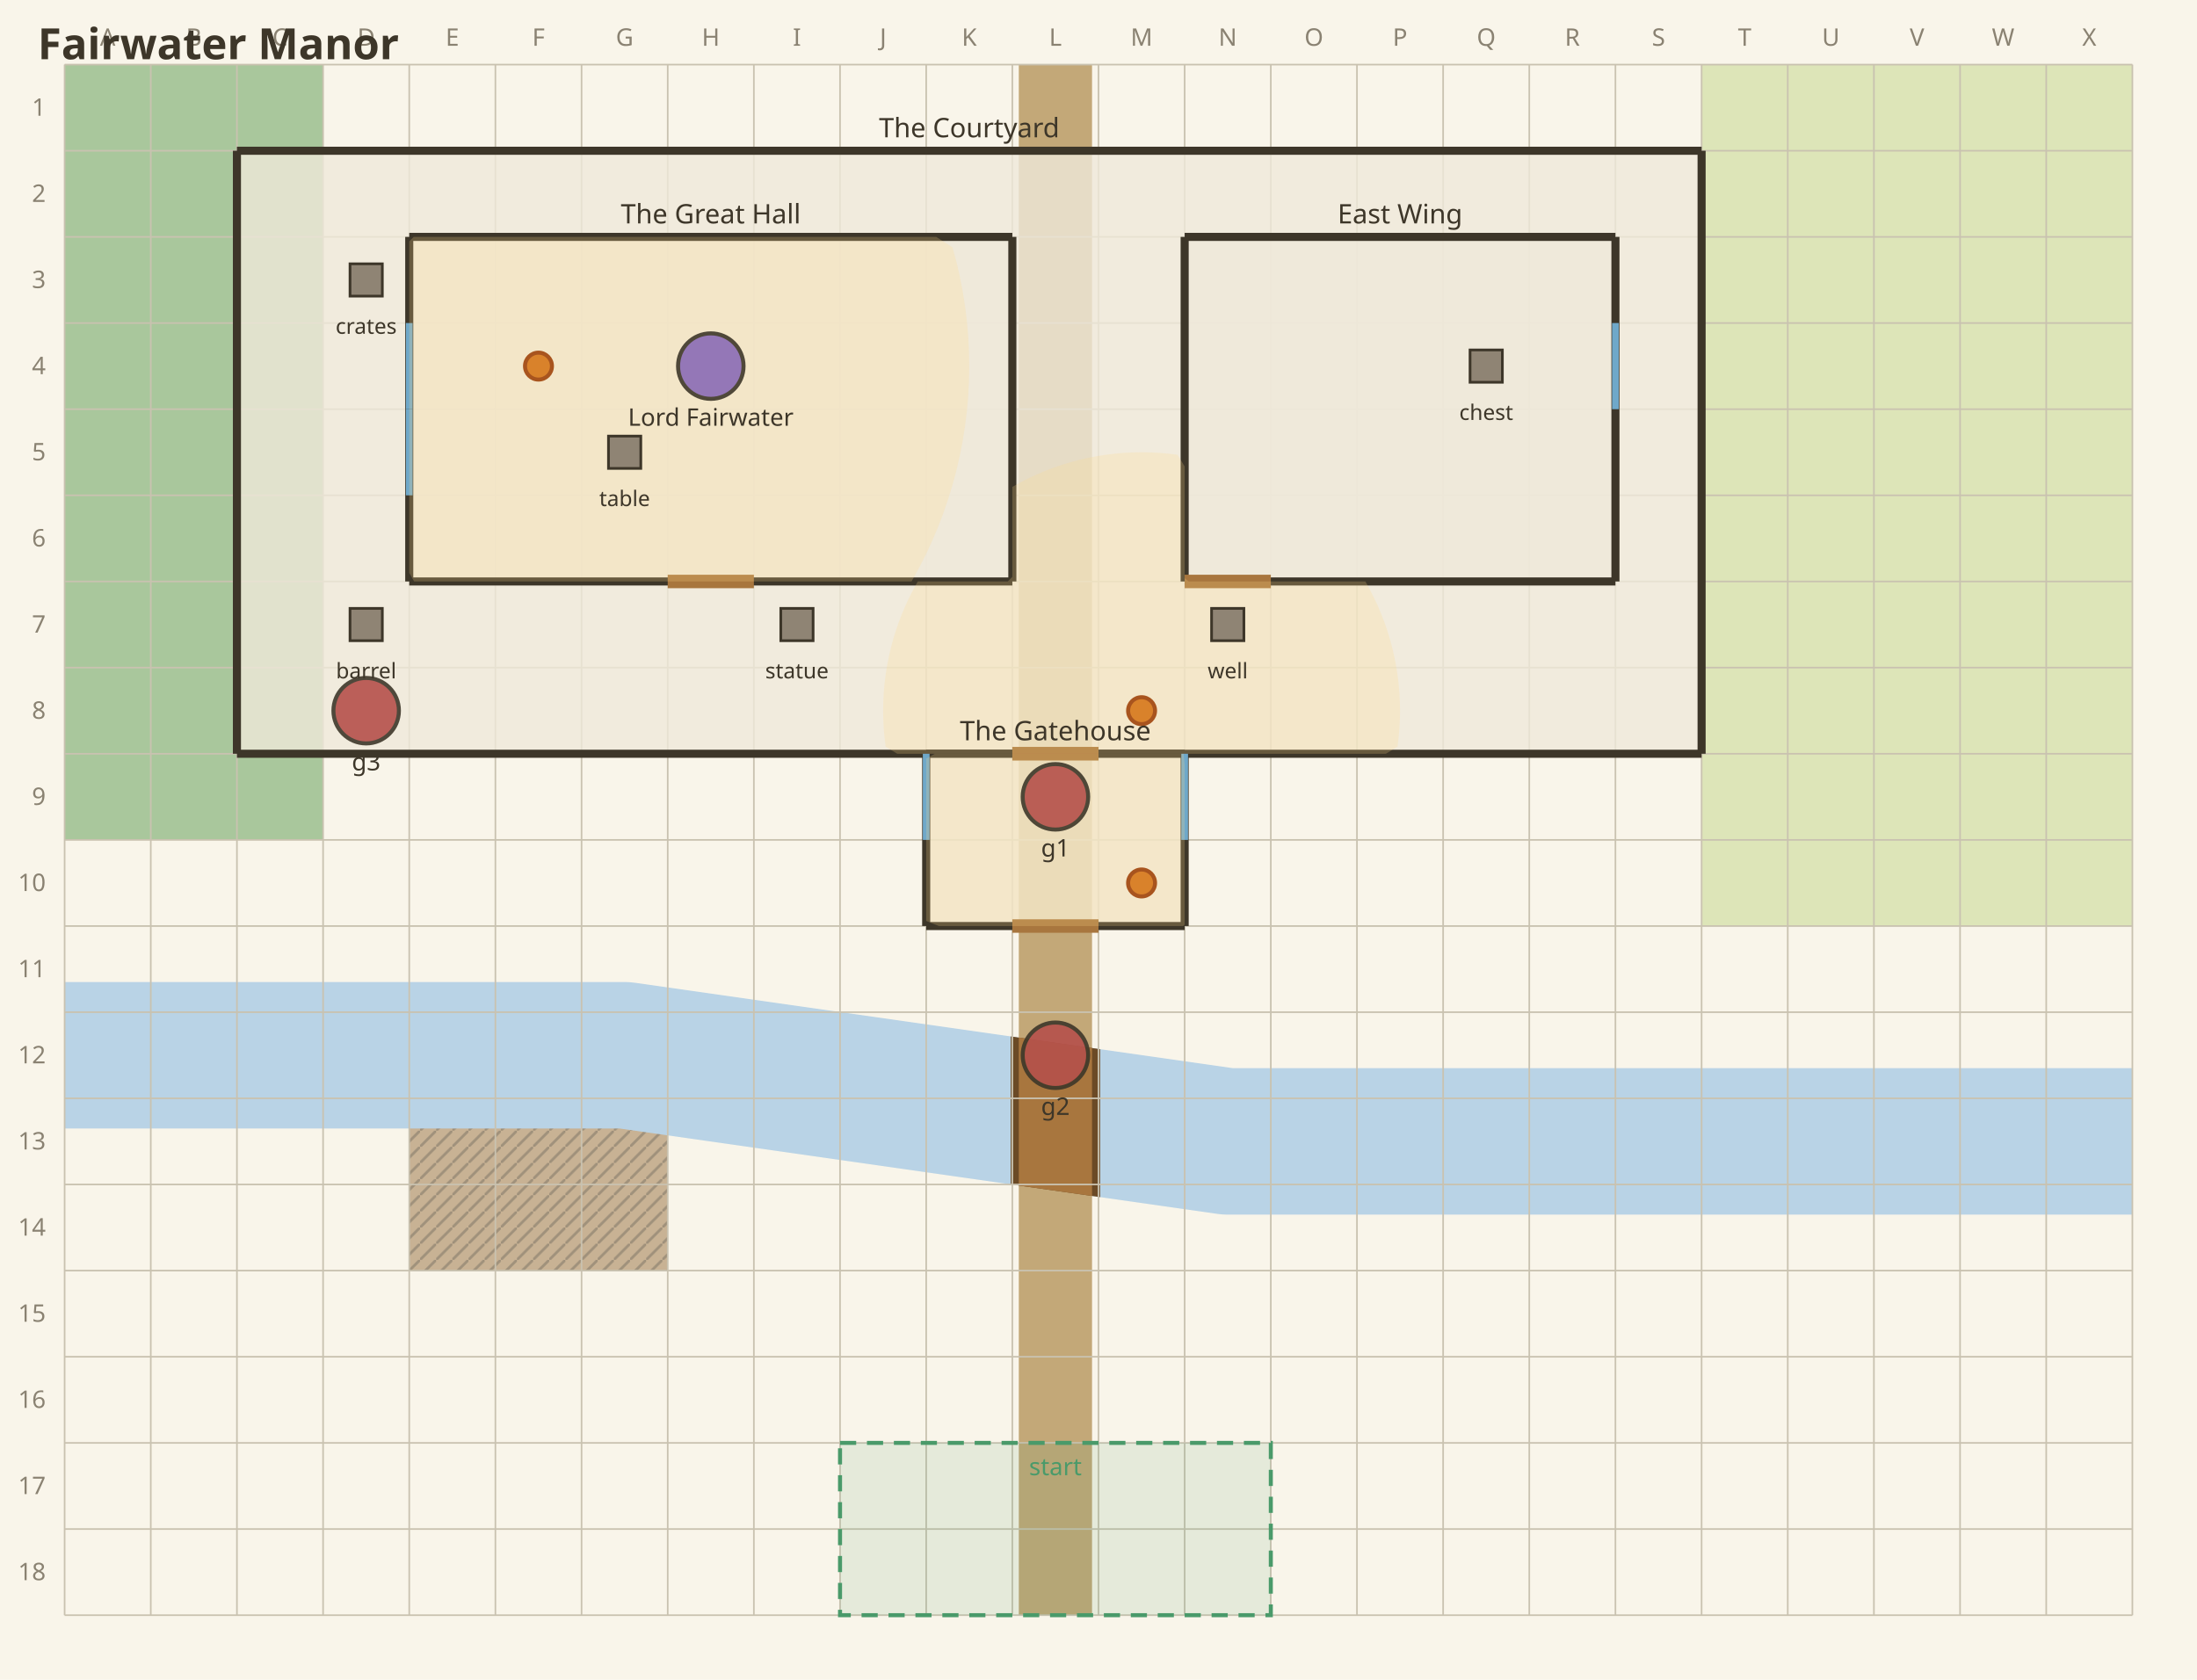
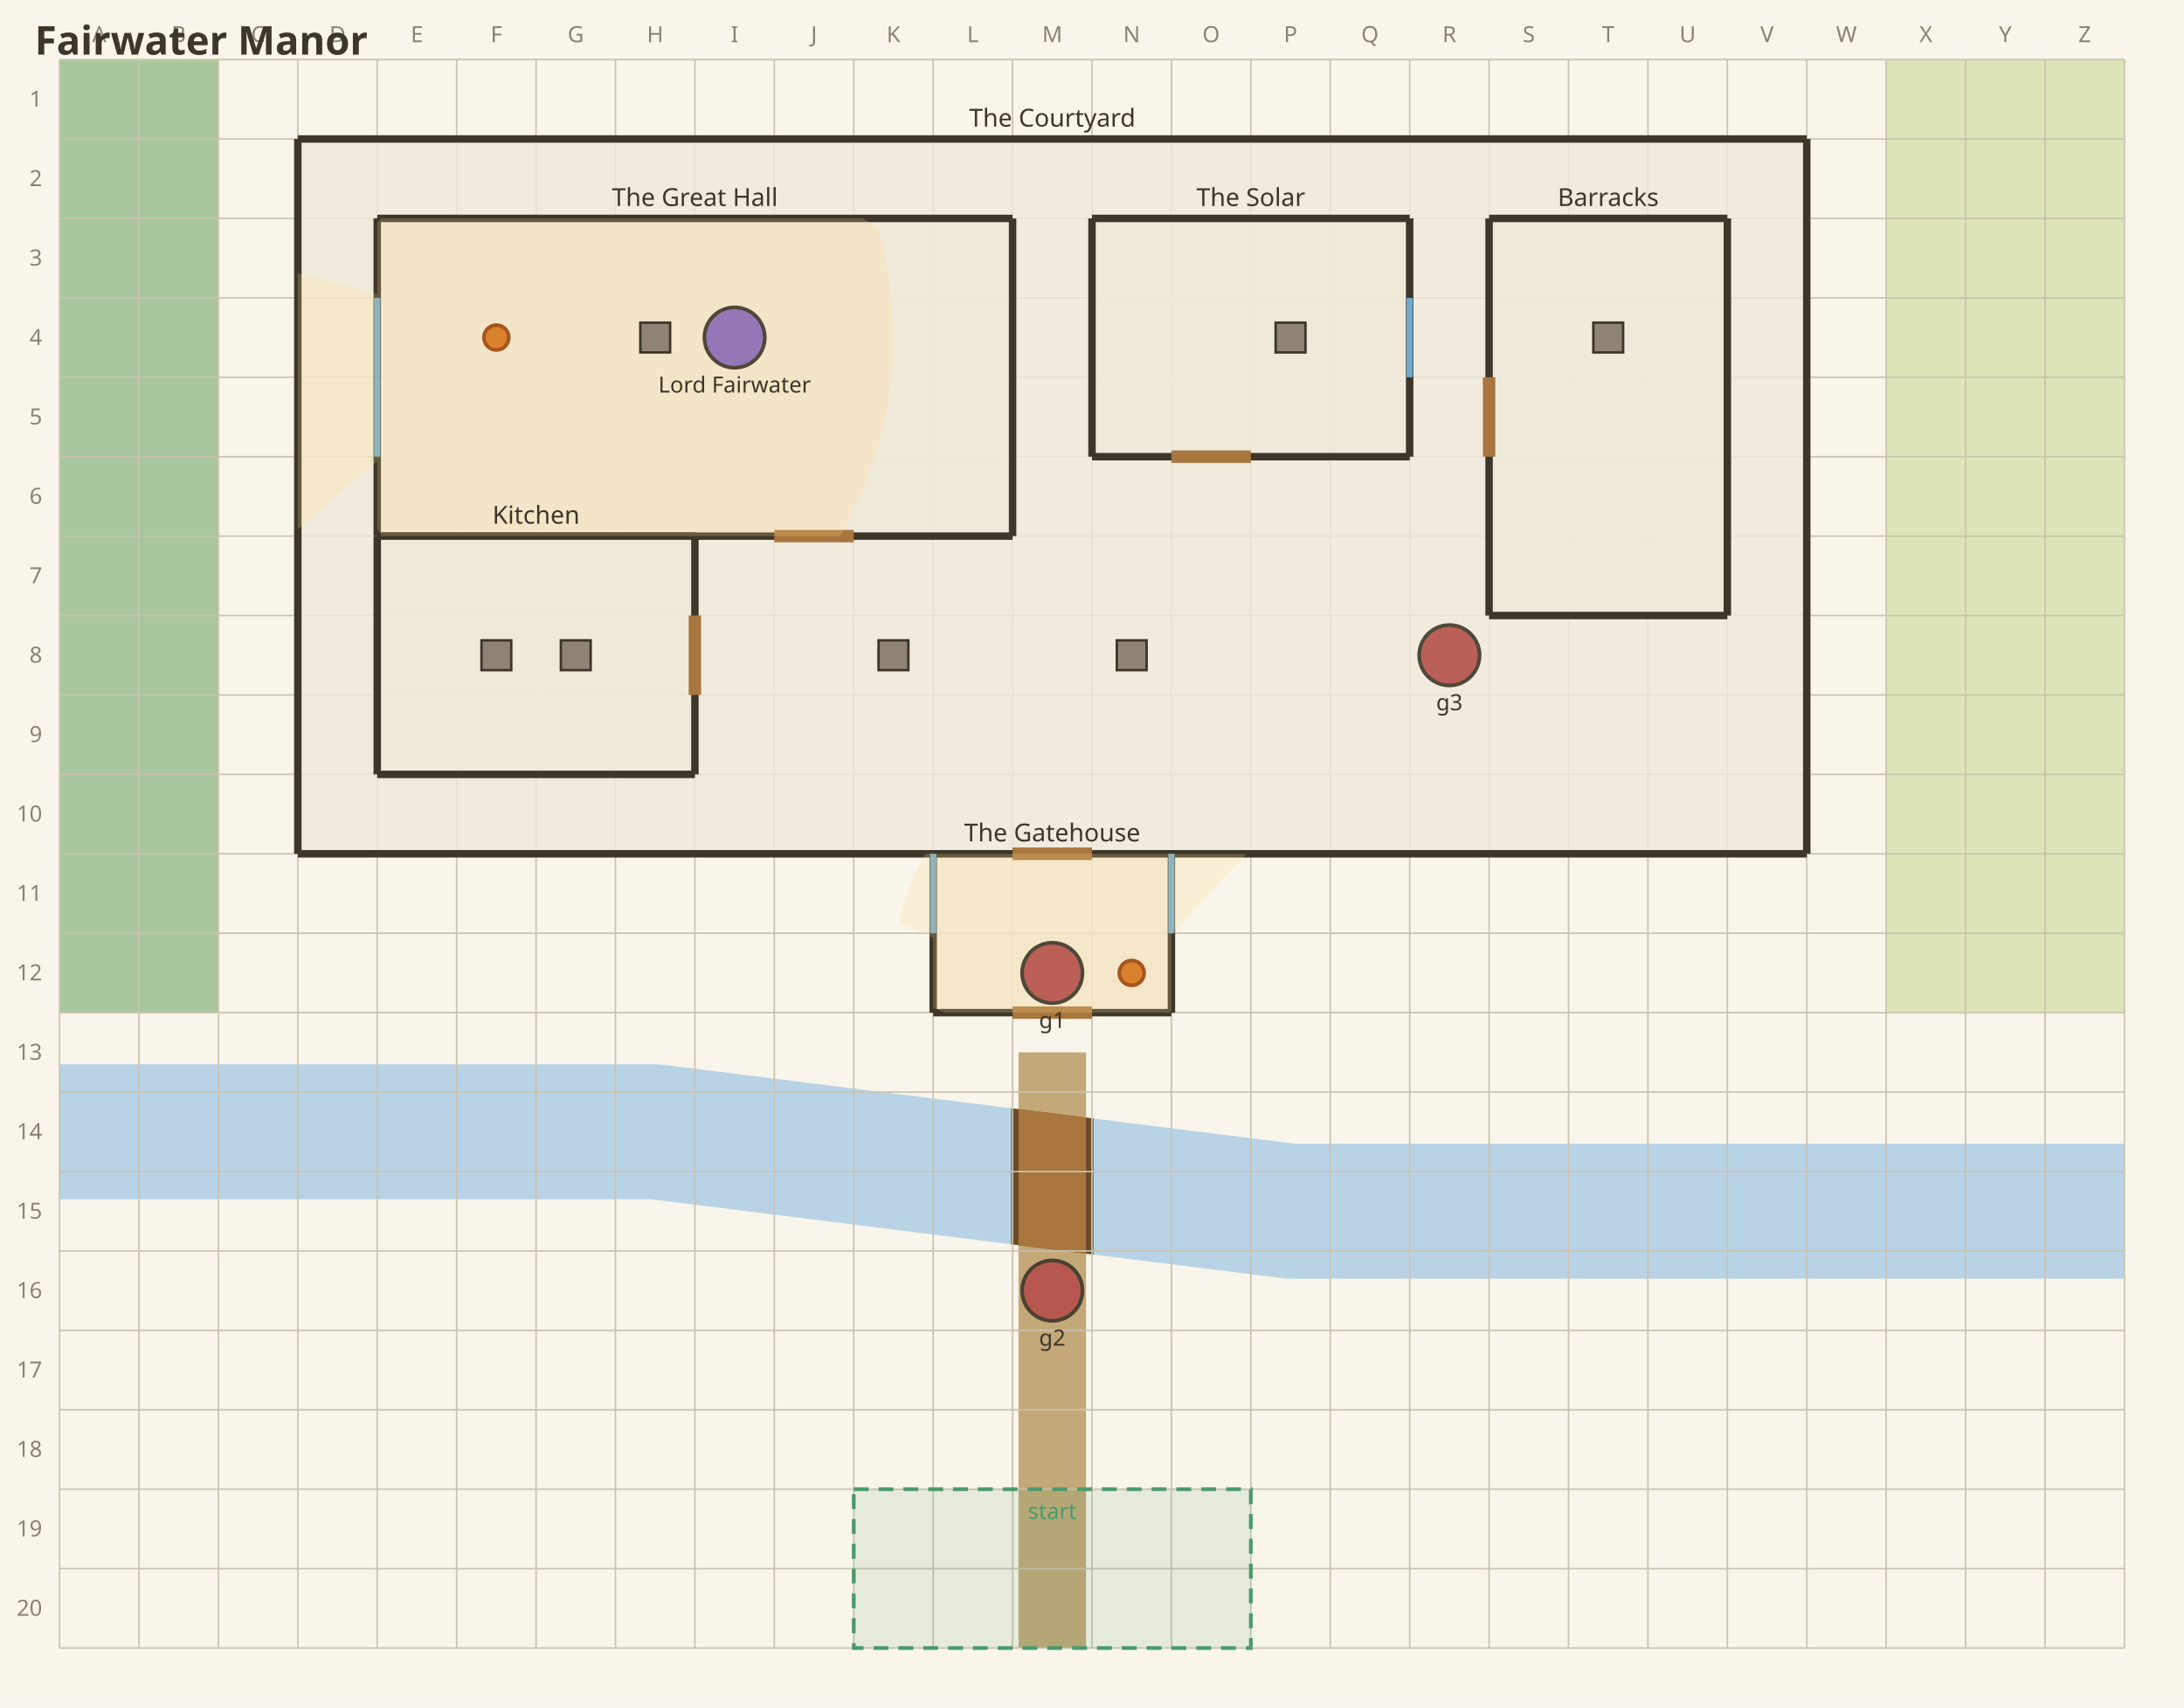
- <svg xmlns="http://www.w3.org/2000/svg" viewBox="0 0 816 624" width="816" height="624" font-family="sans-serif">
-   <rect x="0" y="0" width="816" height="624" fill="#f9f5ea" />
+ <svg xmlns="http://www.w3.org/2000/svg" viewBox="0 0 880 688" width="880" height="688" font-family="sans-serif">
+   <rect x="0" y="0" width="880" height="688" fill="#f9f5ea" />
  <defs>
    <pattern id="hatch" width="6" height="6" patternUnits="userSpaceOnUse">
      <path d="M0,6 L6,0" stroke="#7a7264" stroke-width="1" opacity="0.5" />
    </pattern>
  </defs>
  <g>
-     <rect x="152" y="408" width="96" height="64" fill="#c8b294" />
-     <rect x="152" y="408" width="96" height="64" fill="url(#hatch)" />
-   </g>
-   <g>
-     <rect x="24" y="24" width="96" height="288" fill="#a9c79c" />
-   </g>
-   <g>
-     <rect x="632" y="24" width="160" height="320" fill="#dde5b8" />
+     <rect x="24" y="24" width="64" height="384" fill="#a9c79c" />
+   </g>
+   <g>
+     <rect x="760" y="24" width="96" height="384" fill="#dde5b8" />
  </g>
  <g id="cd-fairwater-manor-fairwater">
-     <polyline points="24,392 232,392 456,424 792,424" fill="none" stroke="#b9d3e6" stroke-width="54.4" stroke-linecap="butt" stroke-linejoin="round" />
+     <polyline points="24,456 264,456 520,488 856,488" fill="none" stroke="#b9d3e6" stroke-width="54.4" stroke-linecap="butt" stroke-linejoin="round" />
  </g>
  <g id="cd-fairwater-manor-kingsroad">
-     <polyline points="392,600 392,360 392,24" fill="none" stroke="#c3a878" stroke-width="27.2" stroke-linecap="butt" stroke-linejoin="round" />
-   </g>
-   <g>
-     <clipPath id="xing-13">
-       <polygon points="24,419.2 232,419.2 232,364.8 24,364.8" />
-       <polygon points="228.15,418.93 452.15,450.93 459.85,397.07 235.85,365.07" />
-       <polygon points="456,451.2 792,451.2 792,396.8 456,396.8" />
+     <polyline points="424,664 424,424" fill="none" stroke="#c3a878" stroke-width="27.2" stroke-linecap="butt" stroke-linejoin="round" />
+   </g>
+   <g>
+     <clipPath id="xing-12">
+       <polygon points="24,483.2 264,483.2 264,428.8 24,428.8" />
+       <polygon points="260.63,482.99 516.63,514.99 523.37,461.01 267.37,429.01" />
+       <polygon points="520,515.2 856,515.2 856,460.8 520,460.8" />
    </clipPath>
-     <polyline points="392,600 392,360 392,24" fill="none" stroke="#6b4a26" stroke-width="33.2" stroke-linecap="butt" stroke-linejoin="round" clip-path="url(#xing-13)" />
-     <polyline points="392,600 392,360 392,24" fill="none" stroke="#a8763e" stroke-width="27.2" stroke-linecap="butt" stroke-linejoin="round" clip-path="url(#xing-13)" />
-   </g>
-   <line x1="24" y1="24" x2="24" y2="600" stroke="#c9c2b0" stroke-width="0.6" />
-   <line x1="56" y1="24" x2="56" y2="600" stroke="#c9c2b0" stroke-width="0.6" />
-   <line x1="88" y1="24" x2="88" y2="600" stroke="#c9c2b0" stroke-width="0.6" />
-   <line x1="120" y1="24" x2="120" y2="600" stroke="#c9c2b0" stroke-width="0.6" />
-   <line x1="152" y1="24" x2="152" y2="600" stroke="#c9c2b0" stroke-width="0.6" />
-   <line x1="184" y1="24" x2="184" y2="600" stroke="#c9c2b0" stroke-width="0.6" />
-   <line x1="216" y1="24" x2="216" y2="600" stroke="#c9c2b0" stroke-width="0.6" />
-   <line x1="248" y1="24" x2="248" y2="600" stroke="#c9c2b0" stroke-width="0.6" />
-   <line x1="280" y1="24" x2="280" y2="600" stroke="#c9c2b0" stroke-width="0.6" />
-   <line x1="312" y1="24" x2="312" y2="600" stroke="#c9c2b0" stroke-width="0.6" />
-   <line x1="344" y1="24" x2="344" y2="600" stroke="#c9c2b0" stroke-width="0.6" />
-   <line x1="376" y1="24" x2="376" y2="600" stroke="#c9c2b0" stroke-width="0.6" />
-   <line x1="408" y1="24" x2="408" y2="600" stroke="#c9c2b0" stroke-width="0.6" />
-   <line x1="440" y1="24" x2="440" y2="600" stroke="#c9c2b0" stroke-width="0.6" />
-   <line x1="472" y1="24" x2="472" y2="600" stroke="#c9c2b0" stroke-width="0.6" />
-   <line x1="504" y1="24" x2="504" y2="600" stroke="#c9c2b0" stroke-width="0.6" />
-   <line x1="536" y1="24" x2="536" y2="600" stroke="#c9c2b0" stroke-width="0.6" />
-   <line x1="568" y1="24" x2="568" y2="600" stroke="#c9c2b0" stroke-width="0.6" />
-   <line x1="600" y1="24" x2="600" y2="600" stroke="#c9c2b0" stroke-width="0.6" />
-   <line x1="632" y1="24" x2="632" y2="600" stroke="#c9c2b0" stroke-width="0.6" />
-   <line x1="664" y1="24" x2="664" y2="600" stroke="#c9c2b0" stroke-width="0.6" />
-   <line x1="696" y1="24" x2="696" y2="600" stroke="#c9c2b0" stroke-width="0.6" />
-   <line x1="728" y1="24" x2="728" y2="600" stroke="#c9c2b0" stroke-width="0.6" />
-   <line x1="760" y1="24" x2="760" y2="600" stroke="#c9c2b0" stroke-width="0.6" />
-   <line x1="792" y1="24" x2="792" y2="600" stroke="#c9c2b0" stroke-width="0.6" />
-   <line x1="24" y1="24" x2="792" y2="24" stroke="#c9c2b0" stroke-width="0.6" />
-   <line x1="24" y1="56" x2="792" y2="56" stroke="#c9c2b0" stroke-width="0.6" />
-   <line x1="24" y1="88" x2="792" y2="88" stroke="#c9c2b0" stroke-width="0.6" />
-   <line x1="24" y1="120" x2="792" y2="120" stroke="#c9c2b0" stroke-width="0.6" />
-   <line x1="24" y1="152" x2="792" y2="152" stroke="#c9c2b0" stroke-width="0.6" />
-   <line x1="24" y1="184" x2="792" y2="184" stroke="#c9c2b0" stroke-width="0.6" />
-   <line x1="24" y1="216" x2="792" y2="216" stroke="#c9c2b0" stroke-width="0.6" />
-   <line x1="24" y1="248" x2="792" y2="248" stroke="#c9c2b0" stroke-width="0.6" />
-   <line x1="24" y1="280" x2="792" y2="280" stroke="#c9c2b0" stroke-width="0.6" />
-   <line x1="24" y1="312" x2="792" y2="312" stroke="#c9c2b0" stroke-width="0.6" />
-   <line x1="24" y1="344" x2="792" y2="344" stroke="#c9c2b0" stroke-width="0.6" />
-   <line x1="24" y1="376" x2="792" y2="376" stroke="#c9c2b0" stroke-width="0.6" />
-   <line x1="24" y1="408" x2="792" y2="408" stroke="#c9c2b0" stroke-width="0.6" />
-   <line x1="24" y1="440" x2="792" y2="440" stroke="#c9c2b0" stroke-width="0.6" />
-   <line x1="24" y1="472" x2="792" y2="472" stroke="#c9c2b0" stroke-width="0.6" />
-   <line x1="24" y1="504" x2="792" y2="504" stroke="#c9c2b0" stroke-width="0.6" />
-   <line x1="24" y1="536" x2="792" y2="536" stroke="#c9c2b0" stroke-width="0.6" />
-   <line x1="24" y1="568" x2="792" y2="568" stroke="#c9c2b0" stroke-width="0.6" />
-   <line x1="24" y1="600" x2="792" y2="600" stroke="#c9c2b0" stroke-width="0.6" />
+     <polyline points="424,664 424,424" fill="none" stroke="#6b4a26" stroke-width="33.2" stroke-linecap="butt" stroke-linejoin="round" clip-path="url(#xing-12)" />
+     <polyline points="424,664 424,424" fill="none" stroke="#a8763e" stroke-width="27.2" stroke-linecap="butt" stroke-linejoin="round" clip-path="url(#xing-12)" />
+   </g>
+   <line x1="24" y1="24" x2="24" y2="664" stroke="#c9c2b0" stroke-width="0.6" />
+   <line x1="56" y1="24" x2="56" y2="664" stroke="#c9c2b0" stroke-width="0.6" />
+   <line x1="88" y1="24" x2="88" y2="664" stroke="#c9c2b0" stroke-width="0.6" />
+   <line x1="120" y1="24" x2="120" y2="664" stroke="#c9c2b0" stroke-width="0.6" />
+   <line x1="152" y1="24" x2="152" y2="664" stroke="#c9c2b0" stroke-width="0.6" />
+   <line x1="184" y1="24" x2="184" y2="664" stroke="#c9c2b0" stroke-width="0.6" />
+   <line x1="216" y1="24" x2="216" y2="664" stroke="#c9c2b0" stroke-width="0.6" />
+   <line x1="248" y1="24" x2="248" y2="664" stroke="#c9c2b0" stroke-width="0.6" />
+   <line x1="280" y1="24" x2="280" y2="664" stroke="#c9c2b0" stroke-width="0.6" />
+   <line x1="312" y1="24" x2="312" y2="664" stroke="#c9c2b0" stroke-width="0.6" />
+   <line x1="344" y1="24" x2="344" y2="664" stroke="#c9c2b0" stroke-width="0.6" />
+   <line x1="376" y1="24" x2="376" y2="664" stroke="#c9c2b0" stroke-width="0.6" />
+   <line x1="408" y1="24" x2="408" y2="664" stroke="#c9c2b0" stroke-width="0.6" />
+   <line x1="440" y1="24" x2="440" y2="664" stroke="#c9c2b0" stroke-width="0.6" />
+   <line x1="472" y1="24" x2="472" y2="664" stroke="#c9c2b0" stroke-width="0.6" />
+   <line x1="504" y1="24" x2="504" y2="664" stroke="#c9c2b0" stroke-width="0.6" />
+   <line x1="536" y1="24" x2="536" y2="664" stroke="#c9c2b0" stroke-width="0.6" />
+   <line x1="568" y1="24" x2="568" y2="664" stroke="#c9c2b0" stroke-width="0.6" />
+   <line x1="600" y1="24" x2="600" y2="664" stroke="#c9c2b0" stroke-width="0.6" />
+   <line x1="632" y1="24" x2="632" y2="664" stroke="#c9c2b0" stroke-width="0.6" />
+   <line x1="664" y1="24" x2="664" y2="664" stroke="#c9c2b0" stroke-width="0.6" />
+   <line x1="696" y1="24" x2="696" y2="664" stroke="#c9c2b0" stroke-width="0.6" />
+   <line x1="728" y1="24" x2="728" y2="664" stroke="#c9c2b0" stroke-width="0.6" />
+   <line x1="760" y1="24" x2="760" y2="664" stroke="#c9c2b0" stroke-width="0.6" />
+   <line x1="792" y1="24" x2="792" y2="664" stroke="#c9c2b0" stroke-width="0.6" />
+   <line x1="824" y1="24" x2="824" y2="664" stroke="#c9c2b0" stroke-width="0.6" />
+   <line x1="856" y1="24" x2="856" y2="664" stroke="#c9c2b0" stroke-width="0.6" />
+   <line x1="24" y1="24" x2="856" y2="24" stroke="#c9c2b0" stroke-width="0.6" />
+   <line x1="24" y1="56" x2="856" y2="56" stroke="#c9c2b0" stroke-width="0.6" />
+   <line x1="24" y1="88" x2="856" y2="88" stroke="#c9c2b0" stroke-width="0.6" />
+   <line x1="24" y1="120" x2="856" y2="120" stroke="#c9c2b0" stroke-width="0.6" />
+   <line x1="24" y1="152" x2="856" y2="152" stroke="#c9c2b0" stroke-width="0.6" />
+   <line x1="24" y1="184" x2="856" y2="184" stroke="#c9c2b0" stroke-width="0.6" />
+   <line x1="24" y1="216" x2="856" y2="216" stroke="#c9c2b0" stroke-width="0.6" />
+   <line x1="24" y1="248" x2="856" y2="248" stroke="#c9c2b0" stroke-width="0.6" />
+   <line x1="24" y1="280" x2="856" y2="280" stroke="#c9c2b0" stroke-width="0.6" />
+   <line x1="24" y1="312" x2="856" y2="312" stroke="#c9c2b0" stroke-width="0.6" />
+   <line x1="24" y1="344" x2="856" y2="344" stroke="#c9c2b0" stroke-width="0.6" />
+   <line x1="24" y1="376" x2="856" y2="376" stroke="#c9c2b0" stroke-width="0.6" />
+   <line x1="24" y1="408" x2="856" y2="408" stroke="#c9c2b0" stroke-width="0.6" />
+   <line x1="24" y1="440" x2="856" y2="440" stroke="#c9c2b0" stroke-width="0.6" />
+   <line x1="24" y1="472" x2="856" y2="472" stroke="#c9c2b0" stroke-width="0.6" />
+   <line x1="24" y1="504" x2="856" y2="504" stroke="#c9c2b0" stroke-width="0.6" />
+   <line x1="24" y1="536" x2="856" y2="536" stroke="#c9c2b0" stroke-width="0.6" />
+   <line x1="24" y1="568" x2="856" y2="568" stroke="#c9c2b0" stroke-width="0.6" />
+   <line x1="24" y1="600" x2="856" y2="600" stroke="#c9c2b0" stroke-width="0.6" />
+   <line x1="24" y1="632" x2="856" y2="632" stroke="#c9c2b0" stroke-width="0.6" />
+   <line x1="24" y1="664" x2="856" y2="664" stroke="#c9c2b0" stroke-width="0.6" />
  <text x="40" y="17" font-size="9" fill="#8a8272" text-anchor="middle" font-family="sans-serif">A</text>
  <text x="72" y="17" font-size="9" fill="#8a8272" text-anchor="middle" font-family="sans-serif">B</text>
  <text x="104" y="17" font-size="9" fill="#8a8272" text-anchor="middle" font-family="sans-serif">C</text>
  <text x="136" y="17" font-size="9" fill="#8a8272" text-anchor="middle" font-family="sans-serif">D</text>
  <text x="168" y="17" font-size="9" fill="#8a8272" text-anchor="middle" font-family="sans-serif">E</text>
  <text x="200" y="17" font-size="9" fill="#8a8272" text-anchor="middle" font-family="sans-serif">F</text>
  <text x="232" y="17" font-size="9" fill="#8a8272" text-anchor="middle" font-family="sans-serif">G</text>
  <text x="264" y="17" font-size="9" fill="#8a8272" text-anchor="middle" font-family="sans-serif">H</text>
  <text x="296" y="17" font-size="9" fill="#8a8272" text-anchor="middle" font-family="sans-serif">I</text>
  <text x="328" y="17" font-size="9" fill="#8a8272" text-anchor="middle" font-family="sans-serif">J</text>
  <text x="360" y="17" font-size="9" fill="#8a8272" text-anchor="middle" font-family="sans-serif">K</text>
  <text x="392" y="17" font-size="9" fill="#8a8272" text-anchor="middle" font-family="sans-serif">L</text>
  <text x="424" y="17" font-size="9" fill="#8a8272" text-anchor="middle" font-family="sans-serif">M</text>
  <text x="456" y="17" font-size="9" fill="#8a8272" text-anchor="middle" font-family="sans-serif">N</text>
  <text x="488" y="17" font-size="9" fill="#8a8272" text-anchor="middle" font-family="sans-serif">O</text>
  <text x="520" y="17" font-size="9" fill="#8a8272" text-anchor="middle" font-family="sans-serif">P</text>
  <text x="552" y="17" font-size="9" fill="#8a8272" text-anchor="middle" font-family="sans-serif">Q</text>
  <text x="584" y="17" font-size="9" fill="#8a8272" text-anchor="middle" font-family="sans-serif">R</text>
  <text x="616" y="17" font-size="9" fill="#8a8272" text-anchor="middle" font-family="sans-serif">S</text>
  <text x="648" y="17" font-size="9" fill="#8a8272" text-anchor="middle" font-family="sans-serif">T</text>
  <text x="680" y="17" font-size="9" fill="#8a8272" text-anchor="middle" font-family="sans-serif">U</text>
  <text x="712" y="17" font-size="9" fill="#8a8272" text-anchor="middle" font-family="sans-serif">V</text>
  <text x="744" y="17" font-size="9" fill="#8a8272" text-anchor="middle" font-family="sans-serif">W</text>
  <text x="776" y="17" font-size="9" fill="#8a8272" text-anchor="middle" font-family="sans-serif">X</text>
+   <text x="808" y="17" font-size="9" fill="#8a8272" text-anchor="middle" font-family="sans-serif">Y</text>
+   <text x="840" y="17" font-size="9" fill="#8a8272" text-anchor="middle" font-family="sans-serif">Z</text>
  <text x="17" y="43" font-size="9" fill="#8a8272" text-anchor="end" font-family="sans-serif">1</text>
  <text x="17" y="75" font-size="9" fill="#8a8272" text-anchor="end" font-family="sans-serif">2</text>
  <text x="17" y="107" font-size="9" fill="#8a8272" text-anchor="end" font-family="sans-serif">3</text>
  <text x="17" y="139" font-size="9" fill="#8a8272" text-anchor="end" font-family="sans-serif">4</text>
  <text x="17" y="171" font-size="9" fill="#8a8272" text-anchor="end" font-family="sans-serif">5</text>
  <text x="17" y="203" font-size="9" fill="#8a8272" text-anchor="end" font-family="sans-serif">6</text>
  <text x="17" y="235" font-size="9" fill="#8a8272" text-anchor="end" font-family="sans-serif">7</text>
  <text x="17" y="267" font-size="9" fill="#8a8272" text-anchor="end" font-family="sans-serif">8</text>
  <text x="17" y="299" font-size="9" fill="#8a8272" text-anchor="end" font-family="sans-serif">9</text>
  <text x="17" y="331" font-size="9" fill="#8a8272" text-anchor="end" font-family="sans-serif">10</text>
  <text x="17" y="363" font-size="9" fill="#8a8272" text-anchor="end" font-family="sans-serif">11</text>
  <text x="17" y="395" font-size="9" fill="#8a8272" text-anchor="end" font-family="sans-serif">12</text>
  <text x="17" y="427" font-size="9" fill="#8a8272" text-anchor="end" font-family="sans-serif">13</text>
  <text x="17" y="459" font-size="9" fill="#8a8272" text-anchor="end" font-family="sans-serif">14</text>
  <text x="17" y="491" font-size="9" fill="#8a8272" text-anchor="end" font-family="sans-serif">15</text>
  <text x="17" y="523" font-size="9" fill="#8a8272" text-anchor="end" font-family="sans-serif">16</text>
  <text x="17" y="555" font-size="9" fill="#8a8272" text-anchor="end" font-family="sans-serif">17</text>
  <text x="17" y="587" font-size="9" fill="#8a8272" text-anchor="end" font-family="sans-serif">18</text>
+   <text x="17" y="619" font-size="9" fill="#8a8272" text-anchor="end" font-family="sans-serif">19</text>
+   <text x="17" y="651" font-size="9" fill="#8a8272" text-anchor="end" font-family="sans-serif">20</text>
  <g id="cd-fairwater-manor-courtyard">
-     <rect x="88" y="56" width="544" height="224" fill="#efe9da" opacity="0.8" />
-     <line x1="88" y1="56" x2="632" y2="56" stroke="#3d3629" stroke-width="3" opacity="1" />
-     <line x1="88" y1="280" x2="632" y2="280" stroke="#3d3629" stroke-width="3" opacity="1" />
-     <line x1="88" y1="56" x2="88" y2="280" stroke="#3d3629" stroke-width="3" opacity="1" />
-     <line x1="632" y1="56" x2="632" y2="280" stroke="#3d3629" stroke-width="3" opacity="1" />
-     <line x1="376" y1="280" x2="408" y2="280" stroke="#a8763e" stroke-width="5" />
+     <rect x="120" y="56" width="608" height="288" fill="#efe9da" opacity="0.8" />
+     <line x1="120" y1="56" x2="728" y2="56" stroke="#3d3629" stroke-width="3" opacity="1" />
+     <line x1="120" y1="344" x2="728" y2="344" stroke="#3d3629" stroke-width="3" opacity="1" />
+     <line x1="120" y1="56" x2="120" y2="344" stroke="#3d3629" stroke-width="3" opacity="1" />
+     <line x1="728" y1="56" x2="728" y2="344" stroke="#3d3629" stroke-width="3" opacity="1" />
+     <line x1="408" y1="344" x2="440" y2="344" stroke="#a8763e" stroke-width="5" />
  </g>
  <g id="cd-fairwater-manor-hall">
-     <rect x="152" y="88" width="224" height="128" fill="#efe9da" opacity="0.8" />
-     <line x1="152" y1="88" x2="376" y2="88" stroke="#3d3629" stroke-width="3" opacity="1" />
-     <line x1="152" y1="216" x2="376" y2="216" stroke="#3d3629" stroke-width="3" opacity="1" />
+     <rect x="152" y="88" width="256" height="128" fill="#efe9da" opacity="0.8" />
+     <line x1="152" y1="88" x2="408" y2="88" stroke="#3d3629" stroke-width="3" opacity="1" />
+     <line x1="152" y1="216" x2="408" y2="216" stroke="#3d3629" stroke-width="3" opacity="1" />
    <line x1="152" y1="88" x2="152" y2="216" stroke="#3d3629" stroke-width="3" opacity="1" />
-     <line x1="376" y1="88" x2="376" y2="216" stroke="#3d3629" stroke-width="3" opacity="1" />
-     <line x1="248" y1="216" x2="280" y2="216" stroke="#a8763e" stroke-width="5" />
+     <line x1="408" y1="88" x2="408" y2="216" stroke="#3d3629" stroke-width="3" opacity="1" />
+     <line x1="312" y1="216" x2="344" y2="216" stroke="#a8763e" stroke-width="5" />
    <line x1="152" y1="120" x2="152" y2="152" stroke="#6fa8c9" stroke-width="2.5" />
    <line x1="152" y1="152" x2="152" y2="184" stroke="#6fa8c9" stroke-width="2.5" />
  </g>
-   <g id="cd-fairwater-manor-wing">
-     <rect x="440" y="88" width="160" height="128" fill="#efe9da" opacity="0.8" />
-     <line x1="440" y1="88" x2="600" y2="88" stroke="#3d3629" stroke-width="3" opacity="1" />
-     <line x1="440" y1="216" x2="600" y2="216" stroke="#3d3629" stroke-width="3" opacity="1" />
-     <line x1="440" y1="88" x2="440" y2="216" stroke="#3d3629" stroke-width="3" opacity="1" />
-     <line x1="600" y1="88" x2="600" y2="216" stroke="#3d3629" stroke-width="3" opacity="1" />
-     <line x1="440" y1="216" x2="472" y2="216" stroke="#a8763e" stroke-width="5" />
-     <line x1="600" y1="120" x2="600" y2="152" stroke="#6fa8c9" stroke-width="2.5" />
+   <g id="cd-fairwater-manor-kitchen">
+     <rect x="152" y="216" width="128" height="96" fill="#efe9da" opacity="0.8" />
+     <line x1="152" y1="216" x2="280" y2="216" stroke="#3d3629" stroke-width="3" opacity="1" />
+     <line x1="152" y1="312" x2="280" y2="312" stroke="#3d3629" stroke-width="3" opacity="1" />
+     <line x1="152" y1="216" x2="152" y2="312" stroke="#3d3629" stroke-width="3" opacity="1" />
+     <line x1="280" y1="216" x2="280" y2="312" stroke="#3d3629" stroke-width="3" opacity="1" />
+     <line x1="280" y1="248" x2="280" y2="280" stroke="#a8763e" stroke-width="5" />
+   </g>
+   <g id="cd-fairwater-manor-solar">
+     <rect x="440" y="88" width="128" height="96" fill="#efe9da" opacity="0.8" />
+     <line x1="440" y1="88" x2="568" y2="88" stroke="#3d3629" stroke-width="3" opacity="1" />
+     <line x1="440" y1="184" x2="568" y2="184" stroke="#3d3629" stroke-width="3" opacity="1" />
+     <line x1="440" y1="88" x2="440" y2="184" stroke="#3d3629" stroke-width="3" opacity="1" />
+     <line x1="568" y1="88" x2="568" y2="184" stroke="#3d3629" stroke-width="3" opacity="1" />
+     <line x1="472" y1="184" x2="504" y2="184" stroke="#a8763e" stroke-width="5" />
+     <line x1="568" y1="120" x2="568" y2="152" stroke="#6fa8c9" stroke-width="2.5" />
+   </g>
+   <g id="cd-fairwater-manor-barracks">
+     <rect x="600" y="88" width="96" height="160" fill="#efe9da" opacity="0.8" />
+     <line x1="600" y1="88" x2="696" y2="88" stroke="#3d3629" stroke-width="3" opacity="1" />
+     <line x1="600" y1="248" x2="696" y2="248" stroke="#3d3629" stroke-width="3" opacity="1" />
+     <line x1="600" y1="88" x2="600" y2="248" stroke="#3d3629" stroke-width="3" opacity="1" />
+     <line x1="696" y1="88" x2="696" y2="248" stroke="#3d3629" stroke-width="3" opacity="1" />
+     <line x1="600" y1="152" x2="600" y2="184" stroke="#a8763e" stroke-width="5" />
  </g>
  <g id="cd-fairwater-manor-gatehouse">
-     <rect x="344" y="280" width="96" height="64" fill="#efe9da" opacity="0.8" />
-     <line x1="344" y1="280" x2="440" y2="280" stroke="#3d3629" stroke-width="3" opacity="1" />
-     <line x1="344" y1="344" x2="440" y2="344" stroke="#3d3629" stroke-width="3" opacity="1" />
-     <line x1="344" y1="280" x2="344" y2="344" stroke="#3d3629" stroke-width="3" opacity="1" />
-     <line x1="440" y1="280" x2="440" y2="344" stroke="#3d3629" stroke-width="3" opacity="1" />
-     <line x1="376" y1="280" x2="408" y2="280" stroke="#a8763e" stroke-width="5" />
-     <line x1="376" y1="344" x2="408" y2="344" stroke="#a8763e" stroke-width="5" />
-     <line x1="344" y1="280" x2="344" y2="312" stroke="#6fa8c9" stroke-width="2.5" />
-     <line x1="440" y1="280" x2="440" y2="312" stroke="#6fa8c9" stroke-width="2.5" />
+     <rect x="376" y="344" width="96" height="64" fill="#efe9da" opacity="0.8" />
+     <line x1="376" y1="344" x2="472" y2="344" stroke="#3d3629" stroke-width="3" opacity="1" />
+     <line x1="376" y1="408" x2="472" y2="408" stroke="#3d3629" stroke-width="3" opacity="1" />
+     <line x1="376" y1="344" x2="376" y2="408" stroke="#3d3629" stroke-width="3" opacity="1" />
+     <line x1="472" y1="344" x2="472" y2="408" stroke="#3d3629" stroke-width="3" opacity="1" />
+     <line x1="408" y1="344" x2="440" y2="344" stroke="#a8763e" stroke-width="5" />
+     <line x1="408" y1="408" x2="440" y2="408" stroke="#a8763e" stroke-width="5" />
+     <line x1="376" y1="344" x2="376" y2="376" stroke="#6fa8c9" stroke-width="2.5" />
+     <line x1="472" y1="344" x2="472" y2="376" stroke="#6fa8c9" stroke-width="2.5" />
  </g>
  <g id="cd-fairwater-manor-start">
-     <rect x="312" y="536" width="160" height="64" fill="#4a9a6a" opacity="0.12" />
-     <rect x="312" y="536" width="160" height="64" fill="none" stroke="#4a9a6a" stroke-width="1.5" stroke-dasharray="6 4" />
+     <rect x="344" y="600" width="160" height="64" fill="#4a9a6a" opacity="0.12" />
+     <rect x="344" y="600" width="160" height="64" fill="none" stroke="#4a9a6a" stroke-width="1.5" stroke-dasharray="6 4" />
  </g>
  <g id="cd-fairwater-manor-hearth">
-     <polygon points="360,136 359.9,141.58 359.61,147.16 359.12,152.72 358.44,158.27 357.57,163.78 356.5,169.27 355.25,174.71 353.8,180.1 352.17,185.44 350.35,190.72 348.35,195.94 346.17,201.08 343.81,206.14 341.27,211.12 338.56,216 328.03,216 318.6,216 310.11,216 302.4,216 295.34,216 288.85,216 282.84,216 277.26,216 272.03,216 267.13,216 262.5,216 258.12,216 253.96,216 249.99,216 246.19,216 242.54,216 239.02,216 235.62,216 232.32,216 229.12,216 225.99,216 222.94,216 219.95,216 217,216 214.11,216 211.24,216 208.41,216 205.59,216 202.79,216 200,216 197.21,216 194.41,216 191.59,216 188.76,216 185.89,216 183,216 180.05,216 177.06,216 174.01,216 170.88,216 167.68,216 164.38,216 160.98,216 157.46,216 153.81,216 152,212.82 152,207.16 152,202.07 152,197.44 152,193.2 152,189.31 152,185.71 152,182.35 152,179.22 152,176.28 152,173.5 152,170.87 152,168.38 152,165.99 152,163.71 152,161.52 152,159.41 152,157.37 152,155.39 152,153.47 152,151.6 152,149.76 152,147.97 152,146.2 152,144.46 152,142.75 152,141.05 152,139.36 152,137.68 152,136 152,134.32 152,132.64 152,130.95 152,129.25 152,127.54 152,125.8 152,124.03 152,122.24 152,120.4 152,118.53 152,116.61 152,114.63 152,112.59 152,110.48 152,108.29 152,106.01 152,103.62 152,101.13 152,98.5 152,95.72 152,92.78 152,89.65 153.65,88 156.78,88 159.72,88 162.5,88 165.13,88 167.62,88 170.01,88 172.29,88 174.48,88 176.59,88 178.63,88 180.61,88 182.53,88 184.4,88 186.24,88 188.03,88 189.8,88 191.54,88 193.25,88 194.95,88 196.64,88 198.32,88 200,88 201.68,88 203.36,88 205.05,88 206.75,88 208.46,88 210.2,88 211.97,88 213.76,88 215.6,88 217.47,88 219.39,88 221.37,88 223.41,88 225.52,88 227.71,88 229.99,88 232.38,88 234.87,88 237.5,88 240.28,88 243.22,88 246.35,88 249.71,88 253.31,88 257.2,88 261.44,88 266.07,88 271.16,88 276.82,88 283.14,88 290.27,88 298.41,88 307.81,88 318.8,88 331.88,88 347.73,88 353.8,91.9 355.25,97.29 356.5,102.73 357.57,108.22 358.44,113.73 359.12,119.28 359.61,124.84 359.9,130.42" fill="#ffd98a" opacity="0.22" />
+     <polygon points="360,136 359.9,141.58 359.61,147.16 359.12,152.72 358.44,158.27 357.57,163.78 356.5,169.27 355.25,174.71 353.8,180.1 352.17,185.44 350.35,190.72 348.35,195.94 346.17,201.08 343.81,206.14 341.27,211.12 338.56,216 328.03,216 318.6,216 310.11,216 302.4,216 295.34,216 288.85,216 282.84,216 277.26,216 272.03,216 267.13,216 262.5,216 258.12,216 253.96,216 249.99,216 246.19,216 242.54,216 239.02,216 235.62,216 232.32,216 229.12,216 225.99,216 222.94,216 219.95,216 217,216 214.11,216 211.24,216 208.41,216 205.59,216 202.79,216 200,216 197.21,216 194.41,216 191.59,216 188.76,216 185.89,216 183,216 180.05,216 177.06,216 174.01,216 170.88,216 167.68,216 164.38,216 160.98,216 157.46,216 153.81,216 152,212.82 152,207.16 152,202.07 152,197.44 152,193.2 152,189.31 152,185.71 120,213.26 120,208.03 120,203.13 120,198.5 120,194.12 120,189.96 120,185.99 120,182.19 120,178.54 120,175.02 120,171.62 120,168.32 120,165.12 120,161.99 120,158.94 120,155.95 120,153 120,150.11 120,147.24 120,144.41 120,141.59 120,138.79 120,136 120,133.21 120,130.41 120,127.59 120,124.76 120,121.89 120,119 120,116.05 120,113.06 120,110.01 152,118.53 152,116.61 152,114.63 152,112.59 152,110.48 152,108.29 152,106.01 152,103.62 152,101.13 152,98.5 152,95.72 152,92.78 152,89.65 153.65,88 156.78,88 159.72,88 162.5,88 165.13,88 167.62,88 170.01,88 172.29,88 174.48,88 176.59,88 178.63,88 180.61,88 182.53,88 184.4,88 186.24,88 188.03,88 189.8,88 191.54,88 193.25,88 194.95,88 196.64,88 198.32,88 200,88 201.68,88 203.36,88 205.05,88 206.75,88 208.46,88 210.2,88 211.97,88 213.76,88 215.6,88 217.47,88 219.39,88 221.37,88 223.41,88 225.52,88 227.71,88 229.99,88 232.38,88 234.87,88 237.5,88 240.28,88 243.22,88 246.35,88 249.71,88 253.31,88 257.2,88 261.44,88 266.07,88 271.16,88 276.82,88 283.14,88 290.27,88 298.41,88 307.81,88 318.8,88 331.88,88 347.73,88 353.8,91.9 355.25,97.29 356.5,102.73 357.57,108.22 358.44,113.73 359.12,119.28 359.61,124.84 359.9,130.42" fill="#ffd98a" opacity="0.22" />
    <circle cx="200" cy="136" r="5" fill="#d9822b" stroke="#a8541e" stroke-width="1.5" />
  </g>
-   <g>
-     <polygon points="520,264 519.94,267.35 519.77,270.7 519.47,274.03 519.07,277.36 514.74,280 499.27,280 488.17,280 479.8,280 473.24,280 467.96,280 463.6,280 459.94,280 456.8,280 454.09,280 451.71,280 449.61,280 447.72,280 446.02,280 444.48,280 443.07,280 441.77,280 440.57,280 439.45,280 438.41,280 437.43,280 436.5,280 435.62,280 434.79,280 434,280 433.24,280 432.51,280 431.8,280 431.12,280 430.46,280 429.82,280 429.2,280 428.59,280 427.99,280 427.4,280 426.82,280 426.25,280 425.68,280 425.12,280 424.56,280 424,280 423.44,280 422.88,280 422.32,280 421.75,280 421.18,280 420.6,280 420.01,280 419.41,280 418.8,280 418.18,280 417.54,280 416.88,280 416.2,280 415.49,280 414.76,280 414,280 413.21,280 412.38,280 411.5,280 410.57,280 409.59,280 408.55,280 407.43,280 406.23,280 404.93,280 403.52,280 401.98,280 400.28,280 398.39,280 396.29,280 393.91,280 391.2,280 388.06,280 384.4,280 380.04,280 374.76,280 368.2,280 359.83,280 348.73,280 333.26,280 328.93,277.36 328.53,274.03 328.23,270.7 328.06,267.35 328,264 328.06,260.65 328.23,257.3 328.53,253.97 328.93,250.64 329.46,247.33 330.1,244.04 330.85,240.78 331.72,237.54 332.7,234.33 333.79,231.17 334.99,228.04 336.3,224.95 337.72,221.92 339.24,218.93 340.86,216 347.18,216 352.84,216 357.93,216 362.56,216 366.8,216 370.69,216 374.29,216 376,214.29 376,210.69 376,206.8 376,202.56 376,197.93 376,192.84 376,187.18 376,180.86 378.93,179.24 381.92,177.72 384.95,176.3 388.04,174.99 391.17,173.79 394.33,172.7 397.54,171.72 400.78,170.85 404.04,170.1 407.33,169.46 410.64,168.93 413.97,168.53 417.3,168.23 420.65,168.06 424,168 427.35,168.06 430.7,168.23 434.03,168.53 437.36,168.93 440,173.26 440,188.73 440,199.83 440,208.2 440,214.76 441.47,216 443.39,216 445.37,216 447.41,216 449.52,216 451.71,216 453.99,216 456.38,216 458.87,216 461.5,216 464.28,216 467.22,216 470.35,216 473.71,216 477.31,216 481.2,216 485.44,216 490.07,216 495.16,216 500.82,216 507.14,216 508.76,218.93 510.28,221.92 511.7,224.95 513.01,228.04 514.21,231.17 515.3,234.33 516.28,237.54 517.15,240.78 517.9,244.04 518.54,247.33 519.07,250.64 519.47,253.97 519.77,257.3 519.94,260.65" fill="#ffd98a" opacity="0.22" />
-     <circle cx="424" cy="264" r="5" fill="#d9822b" stroke="#a8541e" stroke-width="1.5" />
-   </g>
  <g id="cd-fairwater-manor-gatelamp">
-     <polygon points="440,328 440,328.56 440,329.12 440,329.68 440,330.25 440,330.82 440,331.4 440,331.99 440,332.59 440,333.2 440,333.82 440,334.46 440,335.12 440,335.8 440,336.51 440,337.24 440,338 440,338.79 440,339.62 440,340.5 440,341.43 440,342.41 440,343.45 439.45,344 438.41,344 437.43,344 436.5,344 435.62,344 434.79,344 434,344 433.24,344 432.51,344 431.8,344 431.12,344 430.46,344 429.82,344 429.2,344 428.59,344 427.99,344 427.4,344 426.82,344 426.25,344 425.68,344 425.12,344 424.56,344 424,344 423.44,344 422.88,344 422.32,344 421.75,344 421.18,344 420.6,344 420.01,344 419.41,344 418.8,344 418.18,344 417.54,344 416.88,344 416.2,344 415.49,344 414.76,344 414,344 413.21,344 412.38,344 411.5,344 410.57,344 409.59,344 408.55,344 407.43,344 406.23,344 404.93,344 403.52,344 401.98,344 400.28,344 398.39,344 396.29,344 393.91,344 391.2,344 388.06,344 384.4,344 380.04,344 374.76,344 368.2,344 359.83,344 348.73,344 344,342.11 344,339.24 344,336.41 344,333.59 344,330.79 344,328 344,325.21 344,322.41 344,319.59 344,316.76 344,313.89 344,311 344,308.05 344,305.06 344,302.01 344,298.88 344,295.68 344,292.38 344,288.98 344,285.46 344,281.81 347.18,280 352.84,280 357.93,280 362.56,280 366.8,280 370.69,280 374.29,280 377.65,280 380.78,280 383.72,280 386.5,280 389.13,280 391.62,280 394.01,280 396.29,280 398.48,280 400.59,280 402.63,280 404.61,280 406.53,280 408.4,280 410.24,280 412.03,280 413.8,280 415.54,280 417.25,280 418.95,280 420.64,280 422.32,280 424,280 425.68,280 427.36,280 429.05,280 430.75,280 432.46,280 434.2,280 435.97,280 437.76,280 439.6,280 440,284.04 440,288.4 440,292.06 440,295.2 440,297.91 440,300.29 440,302.39 440,304.28 440,305.98 440,307.52 440,308.93 440,310.23 440,311.43 440,312.55 440,313.59 440,314.57 440,315.5 440,316.38 440,317.21 440,318 440,318.76 440,319.49 440,320.2 440,320.88 440,321.54 440,322.18 440,322.8 440,323.41 440,324.01 440,324.6 440,325.18 440,325.75 440,326.32 440,326.88 440,327.44" fill="#ffd98a" opacity="0.22" />
-     <circle cx="424" cy="328" r="5" fill="#d9822b" stroke="#a8541e" stroke-width="1.5" />
-   </g>
-   <g>
-     <rect x="450" y="226" width="12" height="12" fill="#8f8474" stroke="#3d3629" stroke-width="1" />
-   </g>
-   <g>
-     <rect x="290" y="226" width="12" height="12" fill="#8f8474" stroke="#3d3629" stroke-width="1" />
-   </g>
-   <g>
-     <rect x="226" y="162" width="12" height="12" fill="#8f8474" stroke="#3d3629" stroke-width="1" />
+     <polygon points="472,392 472,392.56 472,393.12 472,393.68 472,394.25 472,394.82 472,395.4 472,395.99 472,396.59 472,397.2 472,397.82 472,398.46 472,399.12 472,399.8 472,400.51 472,401.24 472,402 472,402.79 472,403.62 472,404.5 472,405.43 472,406.41 472,407.45 471.45,408 470.41,408 469.43,408 468.5,408 467.62,408 466.79,408 466,408 465.24,408 464.51,408 463.8,408 463.12,408 462.46,408 461.82,408 461.2,408 460.59,408 459.99,408 459.4,408 458.82,408 458.25,408 457.68,408 457.12,408 456.56,408 456,408 455.44,408 454.88,408 454.32,408 453.75,408 453.18,408 452.6,408 452.01,408 451.41,408 450.8,408 450.18,408 449.54,408 448.88,408 448.2,408 447.49,408 446.76,408 446,408 445.21,408 444.38,408 443.5,408 442.57,408 441.59,408 440.55,408 439.43,408 438.23,408 436.93,408 435.52,408 433.98,408 432.28,408 430.39,408 428.29,408 425.91,408 423.2,408 420.06,408 416.4,408 412.04,408 406.76,408 400.2,408 391.83,408 380.73,408 376,406.11 376,403.24 376,400.41 376,397.59 376,394.79 376,392 376,389.21 376,386.41 376,383.59 376,380.76 376,377.89 362.1,372.04 362.85,368.78 363.72,365.54 364.7,362.33 365.79,359.17 366.99,356.04 368.3,352.95 369.72,349.92 371.24,346.93 372.86,344 379.18,344 384.84,344 389.93,344 394.56,344 398.8,344 402.69,344 406.29,344 409.65,344 412.78,344 415.72,344 418.5,344 421.13,344 423.62,344 426.01,344 428.29,344 430.48,344 432.59,344 434.63,344 436.61,344 438.53,344 440.4,344 442.24,344 444.03,344 445.8,344 447.54,344 449.25,344 450.95,344 452.64,344 454.32,344 456,344 457.68,344 459.36,344 461.05,344 462.75,344 464.46,344 466.2,344 467.97,344 469.76,344 471.6,344 473.47,344 475.39,344 477.37,344 479.41,344 481.52,344 483.71,344 485.99,344 488.38,344 490.87,344 493.5,344 496.28,344 499.22,344 502.35,344 472,376.55 472,377.59 472,378.57 472,379.5 472,380.38 472,381.21 472,382 472,382.76 472,383.49 472,384.2 472,384.88 472,385.54 472,386.18 472,386.8 472,387.41 472,388.01 472,388.6 472,389.18 472,389.75 472,390.32 472,390.88 472,391.44" fill="#ffd98a" opacity="0.22" />
+     <circle cx="456" cy="392" r="5" fill="#d9822b" stroke="#a8541e" stroke-width="1.5" />
+   </g>
+   <g>
+     <rect x="450" y="258" width="12" height="12" fill="#8f8474" stroke="#3d3629" stroke-width="1" />
+   </g>
+   <g>
+     <rect x="354" y="258" width="12" height="12" fill="#8f8474" stroke="#3d3629" stroke-width="1" />
+   </g>
+   <g>
+     <rect x="226" y="258" width="12" height="12" fill="#8f8474" stroke="#3d3629" stroke-width="1" />
+   </g>
+   <g id="cd-fairwater-manor-hightable">
+     <rect x="258" y="130" width="12" height="12" fill="#8f8474" stroke="#3d3629" stroke-width="1" />
  </g>
  <g id="cd-fairwater-manor-strongbox">
-     <rect x="546" y="130" width="12" height="12" fill="#8f8474" stroke="#3d3629" stroke-width="1" />
-   </g>
-   <g>
-     <rect x="130" y="98" width="12" height="12" fill="#8f8474" stroke="#3d3629" stroke-width="1" />
-   </g>
-   <g>
-     <rect x="130" y="226" width="12" height="12" fill="#8f8474" stroke="#3d3629" stroke-width="1" />
+     <rect x="514" y="130" width="12" height="12" fill="#8f8474" stroke="#3d3629" stroke-width="1" />
+   </g>
+   <g>
+     <rect x="642" y="130" width="12" height="12" fill="#8f8474" stroke="#3d3629" stroke-width="1" />
+   </g>
+   <g>
+     <rect x="194" y="258" width="12" height="12" fill="#8f8474" stroke="#3d3629" stroke-width="1" />
  </g>
  <g id="cd-fairwater-manor-g1">
-     <circle cx="392" cy="296" r="12.16" fill="#b5504a" opacity="0.9" stroke="#3d3629" stroke-width="1.5" />
-   </g>
-   <g>
-     <circle cx="392" cy="392" r="12.16" fill="#b5504a" opacity="0.9" stroke="#3d3629" stroke-width="1.5" />
+     <circle cx="424" cy="392" r="12.16" fill="#b5504a" opacity="0.9" stroke="#3d3629" stroke-width="1.5" />
+   </g>
+   <g>
+     <circle cx="424" cy="520" r="12.16" fill="#b5504a" opacity="0.9" stroke="#3d3629" stroke-width="1.5" />
  </g>
  <g id="cd-fairwater-manor-g3">
-     <circle cx="136" cy="264" r="12.16" fill="#b5504a" opacity="0.9" stroke="#3d3629" stroke-width="1.5" />
+     <circle cx="584" cy="264" r="12.16" fill="#b5504a" opacity="0.9" stroke="#3d3629" stroke-width="1.5" />
  </g>
  <g id="cd-fairwater-manor-lord-fairwater">
-     <circle cx="264" cy="136" r="12.16" fill="#8a6ab5" opacity="0.9" stroke="#3d3629" stroke-width="1.5" />
-   </g>
-   <text x="360" y="51" font-size="10" fill="#3d3629" text-anchor="middle" font-family="sans-serif">The Courtyard</text>
-   <text x="264" y="83" font-size="10" fill="#3d3629" text-anchor="middle" font-family="sans-serif">The Great Hall</text>
-   <text x="520" y="83" font-size="10" fill="#3d3629" text-anchor="middle" font-family="sans-serif">East Wing</text>
-   <text x="392" y="275" font-size="10" fill="#3d3629" text-anchor="middle" font-family="sans-serif">The Gatehouse</text>
-   <text x="456" y="252" font-size="8" fill="#3d3629" text-anchor="middle" font-family="sans-serif">well</text>
-   <text x="296" y="252" font-size="8" fill="#3d3629" text-anchor="middle" font-family="sans-serif">statue</text>
-   <text x="232" y="188" font-size="8" fill="#3d3629" text-anchor="middle" font-family="sans-serif">table</text>
-   <text x="552" y="156" font-size="8" fill="#3d3629" text-anchor="middle" font-family="sans-serif">chest</text>
-   <text x="136" y="124" font-size="8" fill="#3d3629" text-anchor="middle" font-family="sans-serif">crates</text>
-   <text x="136" y="252" font-size="8" fill="#3d3629" text-anchor="middle" font-family="sans-serif">barrel</text>
-   <text x="392" y="318.16" font-size="9" fill="#3d3629" text-anchor="middle" font-family="sans-serif">g1</text>
-   <text x="392" y="414.16" font-size="9" fill="#3d3629" text-anchor="middle" font-family="sans-serif">g2</text>
-   <text x="136" y="286.16" font-size="9" fill="#3d3629" text-anchor="middle" font-family="sans-serif">g3</text>
-   <text x="264" y="158.16" font-size="9" fill="#3d3629" text-anchor="middle" font-family="sans-serif">Lord Fairwater</text>
-   <text x="392" y="548" font-size="9" fill="#4a9a6a" text-anchor="middle" font-family="sans-serif">start</text>
+     <circle cx="296" cy="136" r="12.16" fill="#8a6ab5" opacity="0.9" stroke="#3d3629" stroke-width="1.5" />
+   </g>
+   <text x="424" y="51" font-size="10" fill="#3d3629" text-anchor="middle" font-family="sans-serif">The Courtyard</text>
+   <text x="280" y="83" font-size="10" fill="#3d3629" text-anchor="middle" font-family="sans-serif">The Great Hall</text>
+   <text x="216" y="211" font-size="10" fill="#3d3629" text-anchor="middle" font-family="sans-serif">Kitchen</text>
+   <text x="504" y="83" font-size="10" fill="#3d3629" text-anchor="middle" font-family="sans-serif">The Solar</text>
+   <text x="648" y="83" font-size="10" fill="#3d3629" text-anchor="middle" font-family="sans-serif">Barracks</text>
+   <text x="424" y="339" font-size="10" fill="#3d3629" text-anchor="middle" font-family="sans-serif">The Gatehouse</text>
+   <text x="424" y="414.16" font-size="9" fill="#3d3629" text-anchor="middle" font-family="sans-serif">g1</text>
+   <text x="424" y="542.16" font-size="9" fill="#3d3629" text-anchor="middle" font-family="sans-serif">g2</text>
+   <text x="584" y="286.16" font-size="9" fill="#3d3629" text-anchor="middle" font-family="sans-serif">g3</text>
+   <text x="296" y="158.16" font-size="9" fill="#3d3629" text-anchor="middle" font-family="sans-serif">Lord Fairwater</text>
+   <text x="424" y="612" font-size="9" fill="#4a9a6a" text-anchor="middle" font-family="sans-serif">start</text>
  <text x="14" y="22" font-size="16" font-weight="bold" fill="#3d3629" font-family="sans-serif">Fairwater Manor</text>
</svg>
